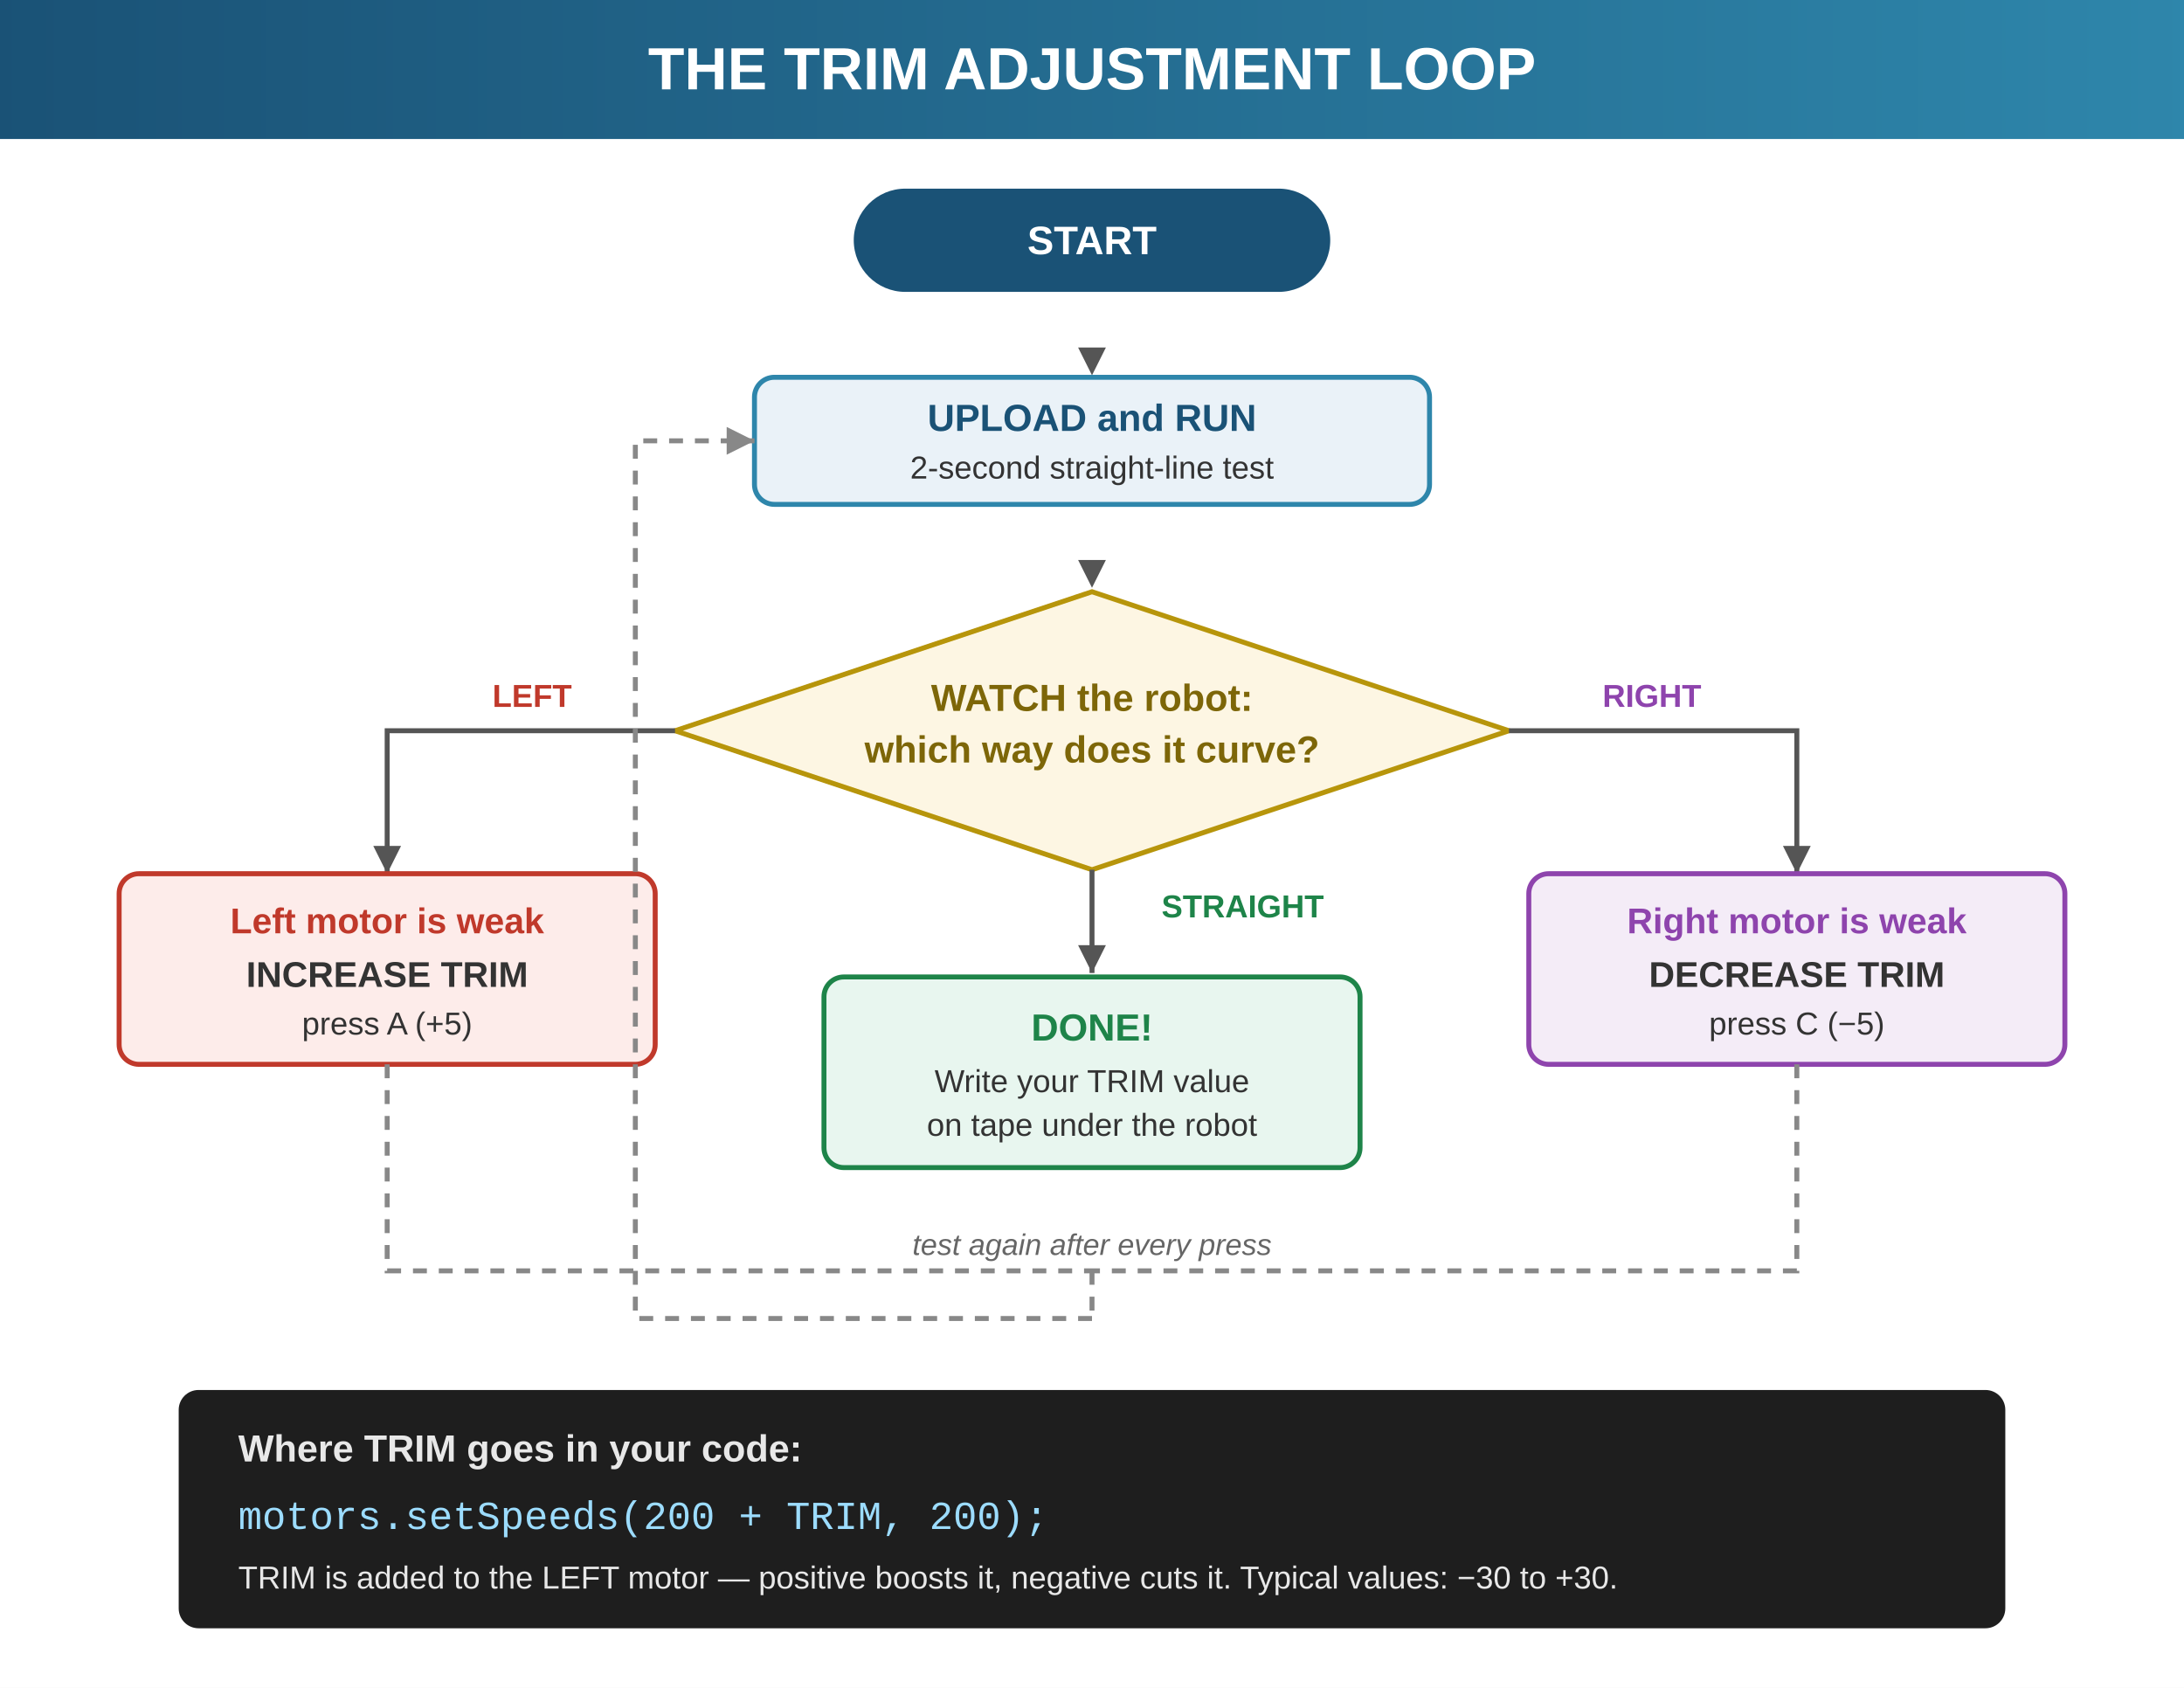
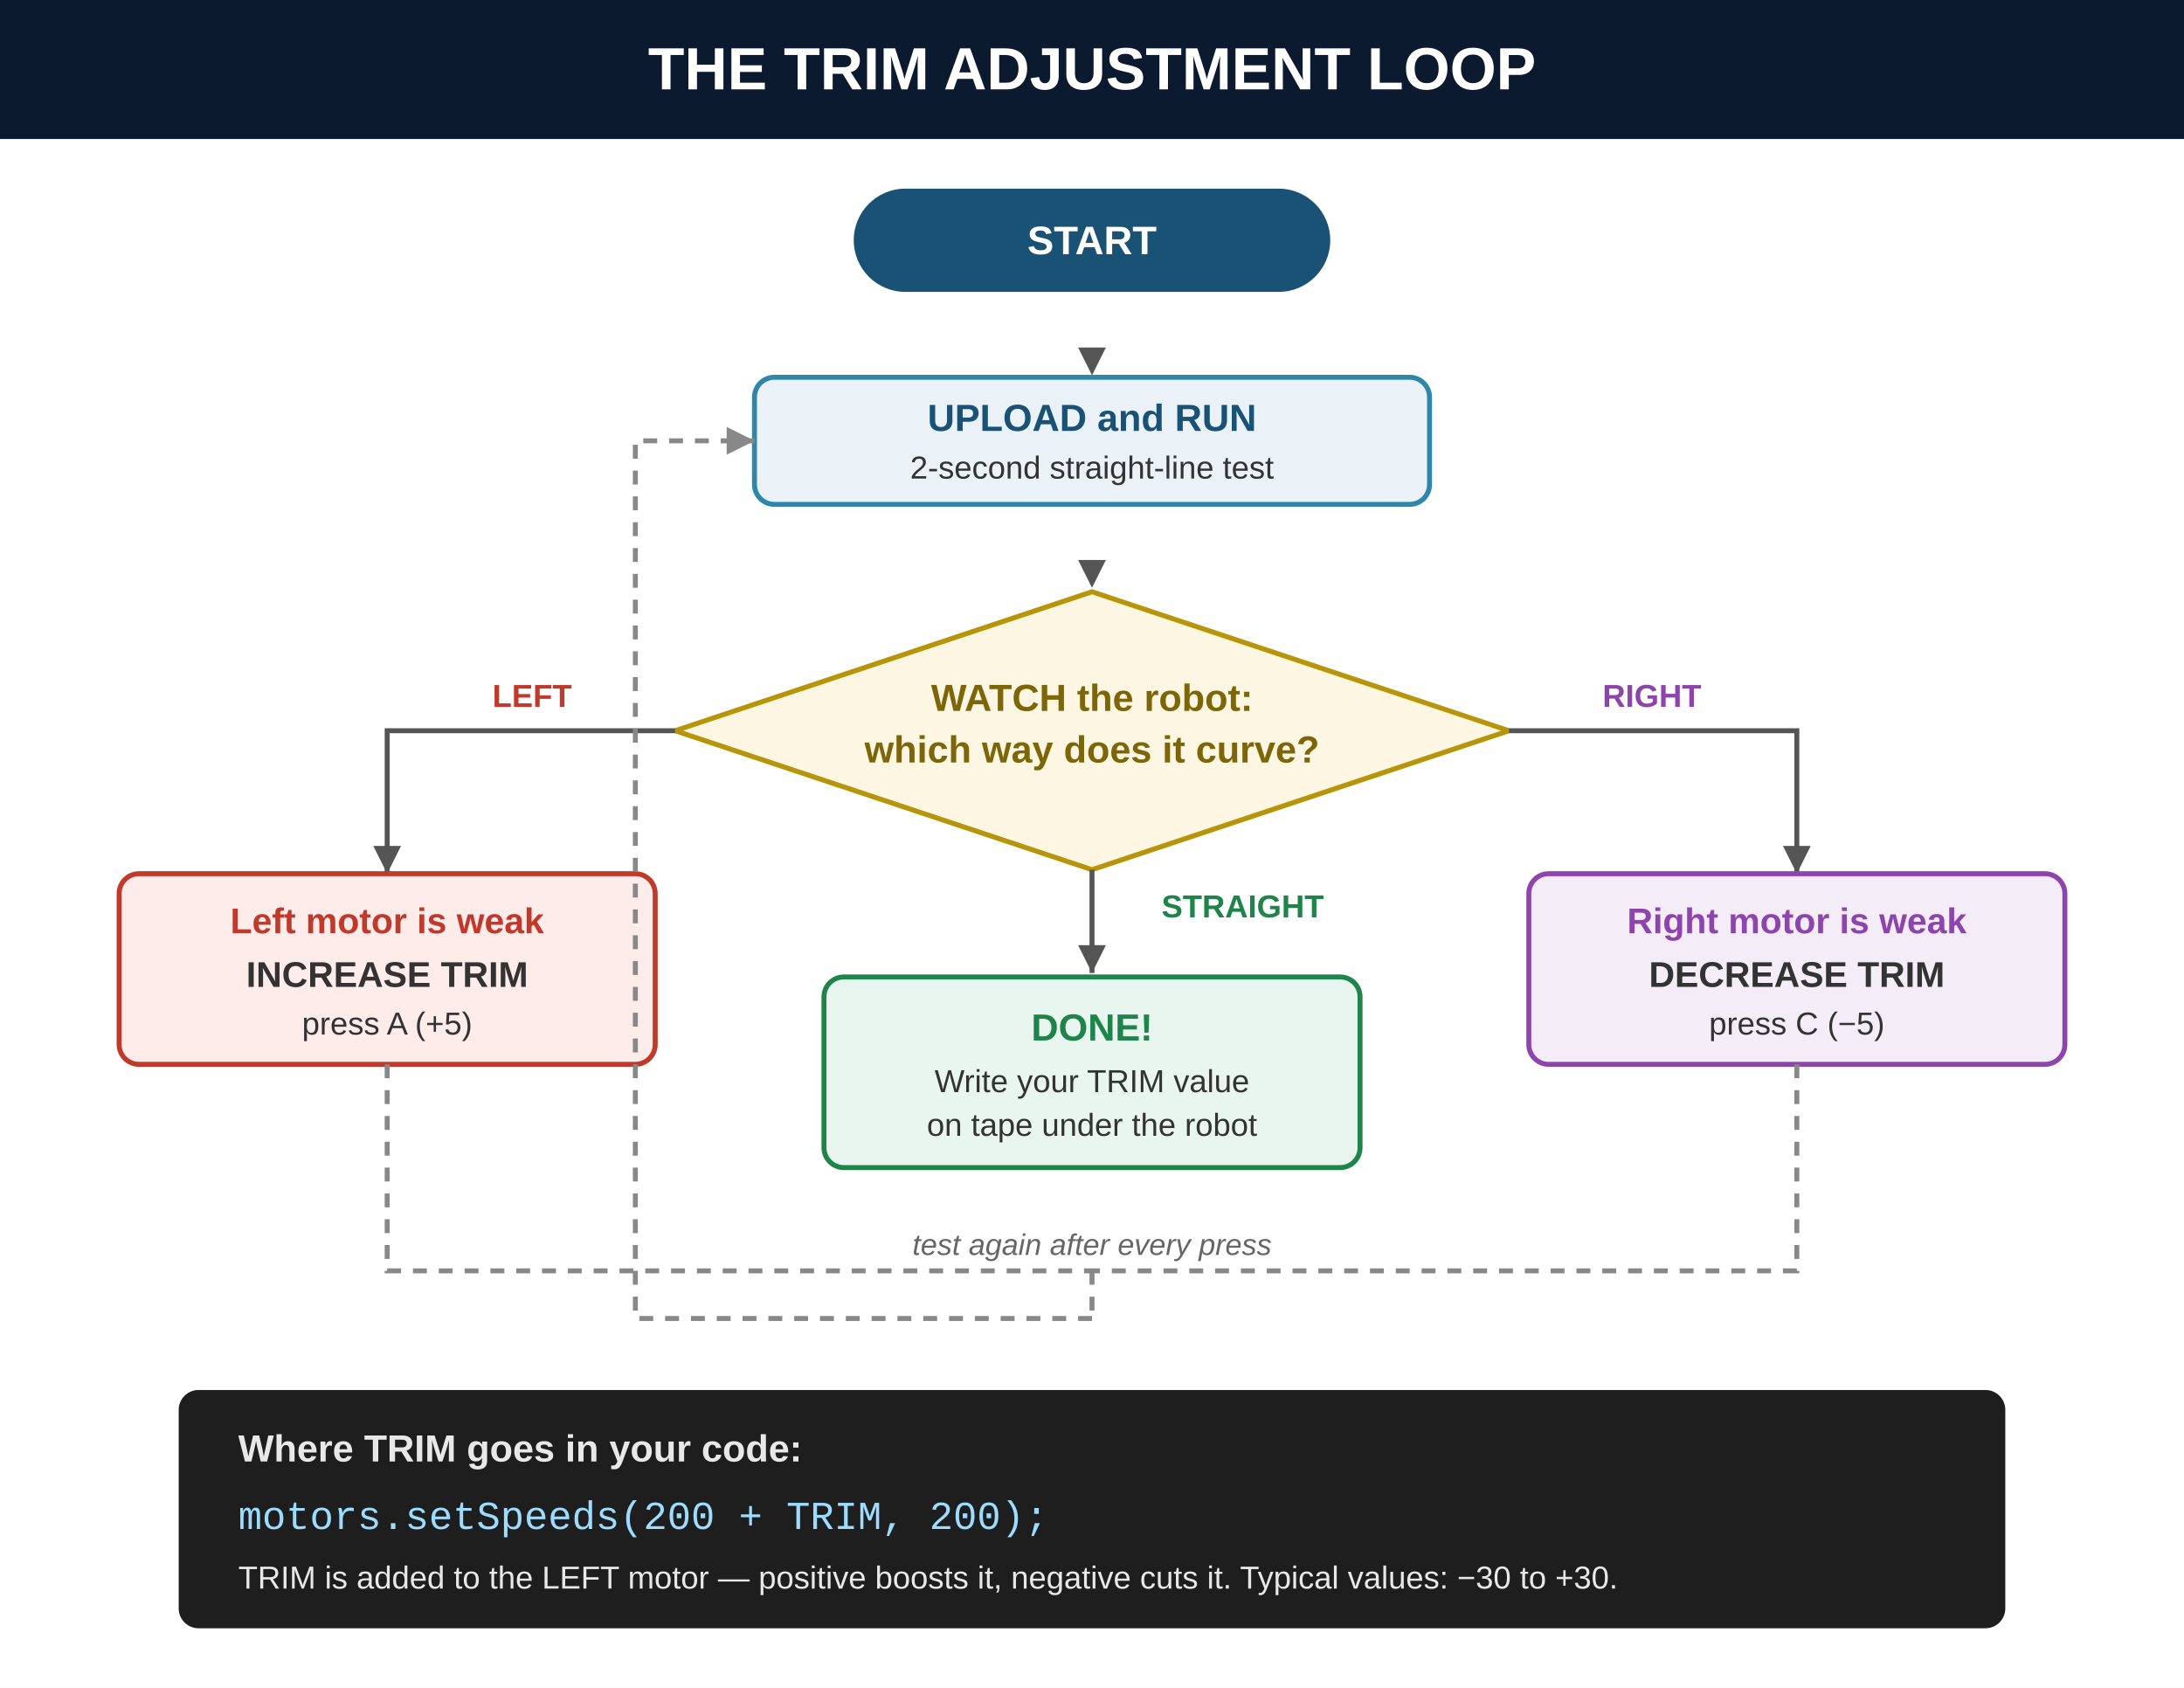
<svg xmlns="http://www.w3.org/2000/svg" viewBox="0 0 1100 850" font-family="Arial, Helvetica, sans-serif">
  <defs>
-     <linearGradient id="tband" x1="0" y1="0" x2="1" y2="0">
-       <stop offset="0" stop-color="#1a5276" />
-       <stop offset="1" stop-color="#2e86ab" />
-     </linearGradient>
-   </defs>
+     </defs>
  <rect width="1100" height="850" fill="#ffffff" />
-   <rect x="0" y="0" width="1100" height="70" fill="url(#tband)" />
+   <rect x="0" y="0" width="1100" height="70" fill="#0B1A2E" />
  <text x="550" y="45" fill="#ffffff" font-size="30" font-weight="bold" text-anchor="middle">THE TRIM ADJUSTMENT LOOP</text>
  <rect x="430" y="95" width="240" height="52" rx="26" fill="#1a5276" />
  <text x="550" y="128" fill="#ffffff" font-size="20" font-weight="bold" text-anchor="middle">START</text>
  <polygon points="550,147 550,175 543,175 550,189 557,175 550,175" fill="#555555" />
  <rect x="380" y="190" width="340" height="64" rx="10" fill="#eaf2f8" stroke="#2e86ab" stroke-width="2.5" />
  <text x="550" y="217" font-size="19" font-weight="bold" fill="#1a5276" text-anchor="middle">UPLOAD and RUN</text>
  <text x="550" y="241" font-size="16" fill="#333333" text-anchor="middle">2-second straight-line test</text>
  <polygon points="550,254 550,282 543,282 550,296 557,282 550,282" fill="#555555" />
  <polygon points="550,298 760,368 550,438 340,368" fill="#fdf6e3" stroke="#b7950b" stroke-width="2.5" />
  <text x="550" y="358" font-size="19" font-weight="bold" fill="#7d6608" text-anchor="middle">WATCH the robot:</text>
  <text x="550" y="384" font-size="19" font-weight="bold" fill="#7d6608" text-anchor="middle">which way does it curve?</text>
  <text x="268" y="356" font-size="16" font-weight="bold" fill="#c0392b" text-anchor="middle">LEFT</text>
  <path d="M 340 368 L 195 368 L 195 440" fill="none" stroke="#555555" stroke-width="2.5" />
  <polygon points="195,440 188,426 202,426" fill="#555555" />
  <rect x="60" y="440" width="270" height="96" rx="10" fill="#fdecea" stroke="#c0392b" stroke-width="2.5" />
  <text x="195" y="470" font-size="18" font-weight="bold" fill="#c0392b" text-anchor="middle">Left motor is weak</text>
  <text x="195" y="497" font-size="18" font-weight="bold" fill="#333333" text-anchor="middle">INCREASE TRIM</text>
  <text x="195" y="521" font-size="16" fill="#333333" text-anchor="middle">press A (+5)</text>
  <text x="832" y="356" font-size="16" font-weight="bold" fill="#8e44ad" text-anchor="middle">RIGHT</text>
  <path d="M 760 368 L 905 368 L 905 440" fill="none" stroke="#555555" stroke-width="2.5" />
  <polygon points="905,440 898,426 912,426" fill="#555555" />
  <rect x="770" y="440" width="270" height="96" rx="10" fill="#f4ecf7" stroke="#8e44ad" stroke-width="2.5" />
  <text x="905" y="470" font-size="18" font-weight="bold" fill="#8e44ad" text-anchor="middle">Right motor is weak</text>
  <text x="905" y="497" font-size="18" font-weight="bold" fill="#333333" text-anchor="middle">DECREASE TRIM</text>
  <text x="905" y="521" font-size="16" fill="#333333" text-anchor="middle">press C (−5)</text>
  <text x="585" y="462" font-size="16" font-weight="bold" fill="#1e8449" text-anchor="start">STRAIGHT</text>
  <path d="M 550 438 L 550 490" fill="none" stroke="#555555" stroke-width="2.5" />
  <polygon points="550,490 543,476 557,476" fill="#555555" />
  <rect x="415" y="492" width="270" height="96" rx="10" fill="#e8f6ef" stroke="#1e8449" stroke-width="2.5" />
  <text x="550" y="524" font-size="19" font-weight="bold" fill="#1e8449" text-anchor="middle">DONE!</text>
  <text x="550" y="550" font-size="16" fill="#333333" text-anchor="middle">Write your TRIM value</text>
  <text x="550" y="572" font-size="16" fill="#333333" text-anchor="middle">on tape under the robot</text>
  <path d="M 195 536 L 195 640 L 550 640" fill="none" stroke="#888888" stroke-width="2.5" stroke-dasharray="7 6" />
  <path d="M 905 536 L 905 640 L 550 640" fill="none" stroke="#888888" stroke-width="2.5" stroke-dasharray="7 6" />
  <path d="M 550 640 L 550 664" fill="none" stroke="#888888" stroke-width="2.5" stroke-dasharray="7 6" />
  <text x="550" y="632" font-size="15" font-style="italic" fill="#666666" text-anchor="middle">test again after every press</text>
  <path d="M 550 664 L 320 664 L 320 222 L 380 222" fill="none" stroke="#888888" stroke-width="2.5" stroke-dasharray="7 6" />
  <polygon points="380,222 366,215 366,229" fill="#888888" />
  <rect x="90" y="700" width="920" height="120" rx="10" fill="#1e1e1e" />
  <text x="120" y="736" font-size="19" font-weight="bold" fill="#e8e8e8">Where TRIM goes in your code:</text>
  <text x="120" y="770" font-family="'Courier New', monospace" font-size="20" fill="#9cdcfe">motors.setSpeeds(200 + TRIM, 200);</text>
  <text x="120" y="800" font-size="16" fill="#e8e8e8">TRIM is added to the LEFT motor — positive boosts it, negative cuts it. Typical values: −30 to +30.</text>
</svg>
